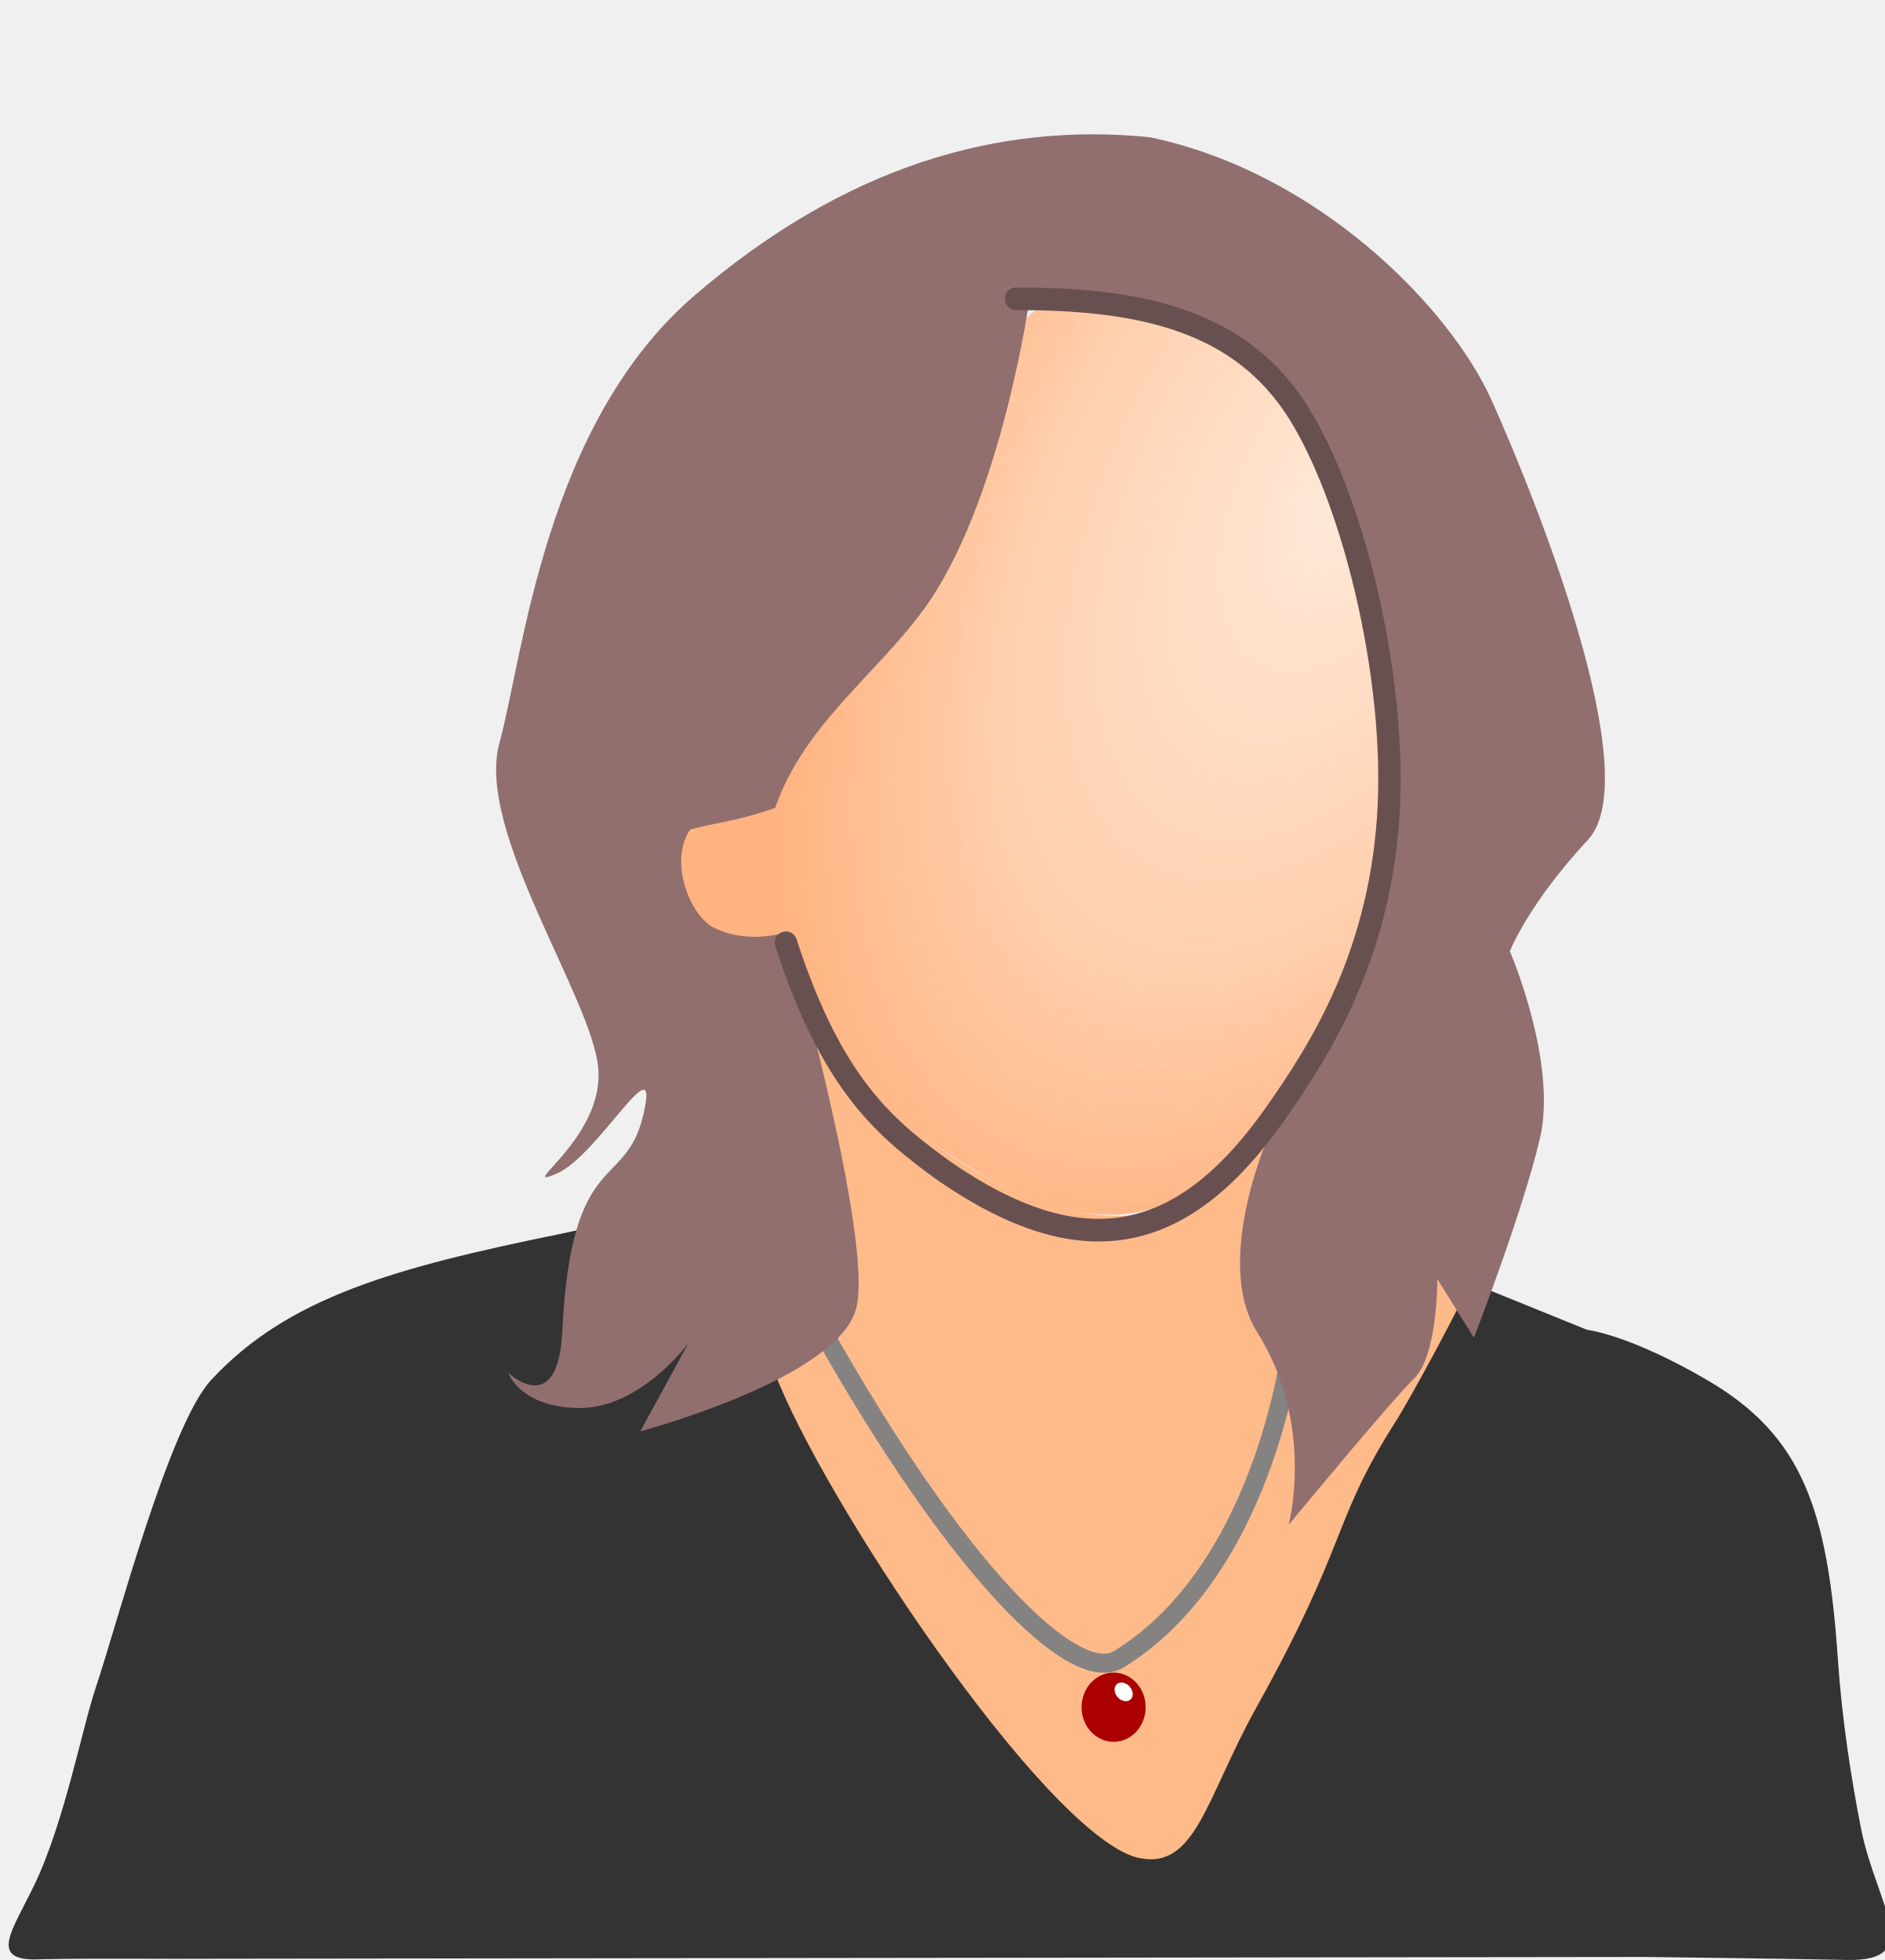
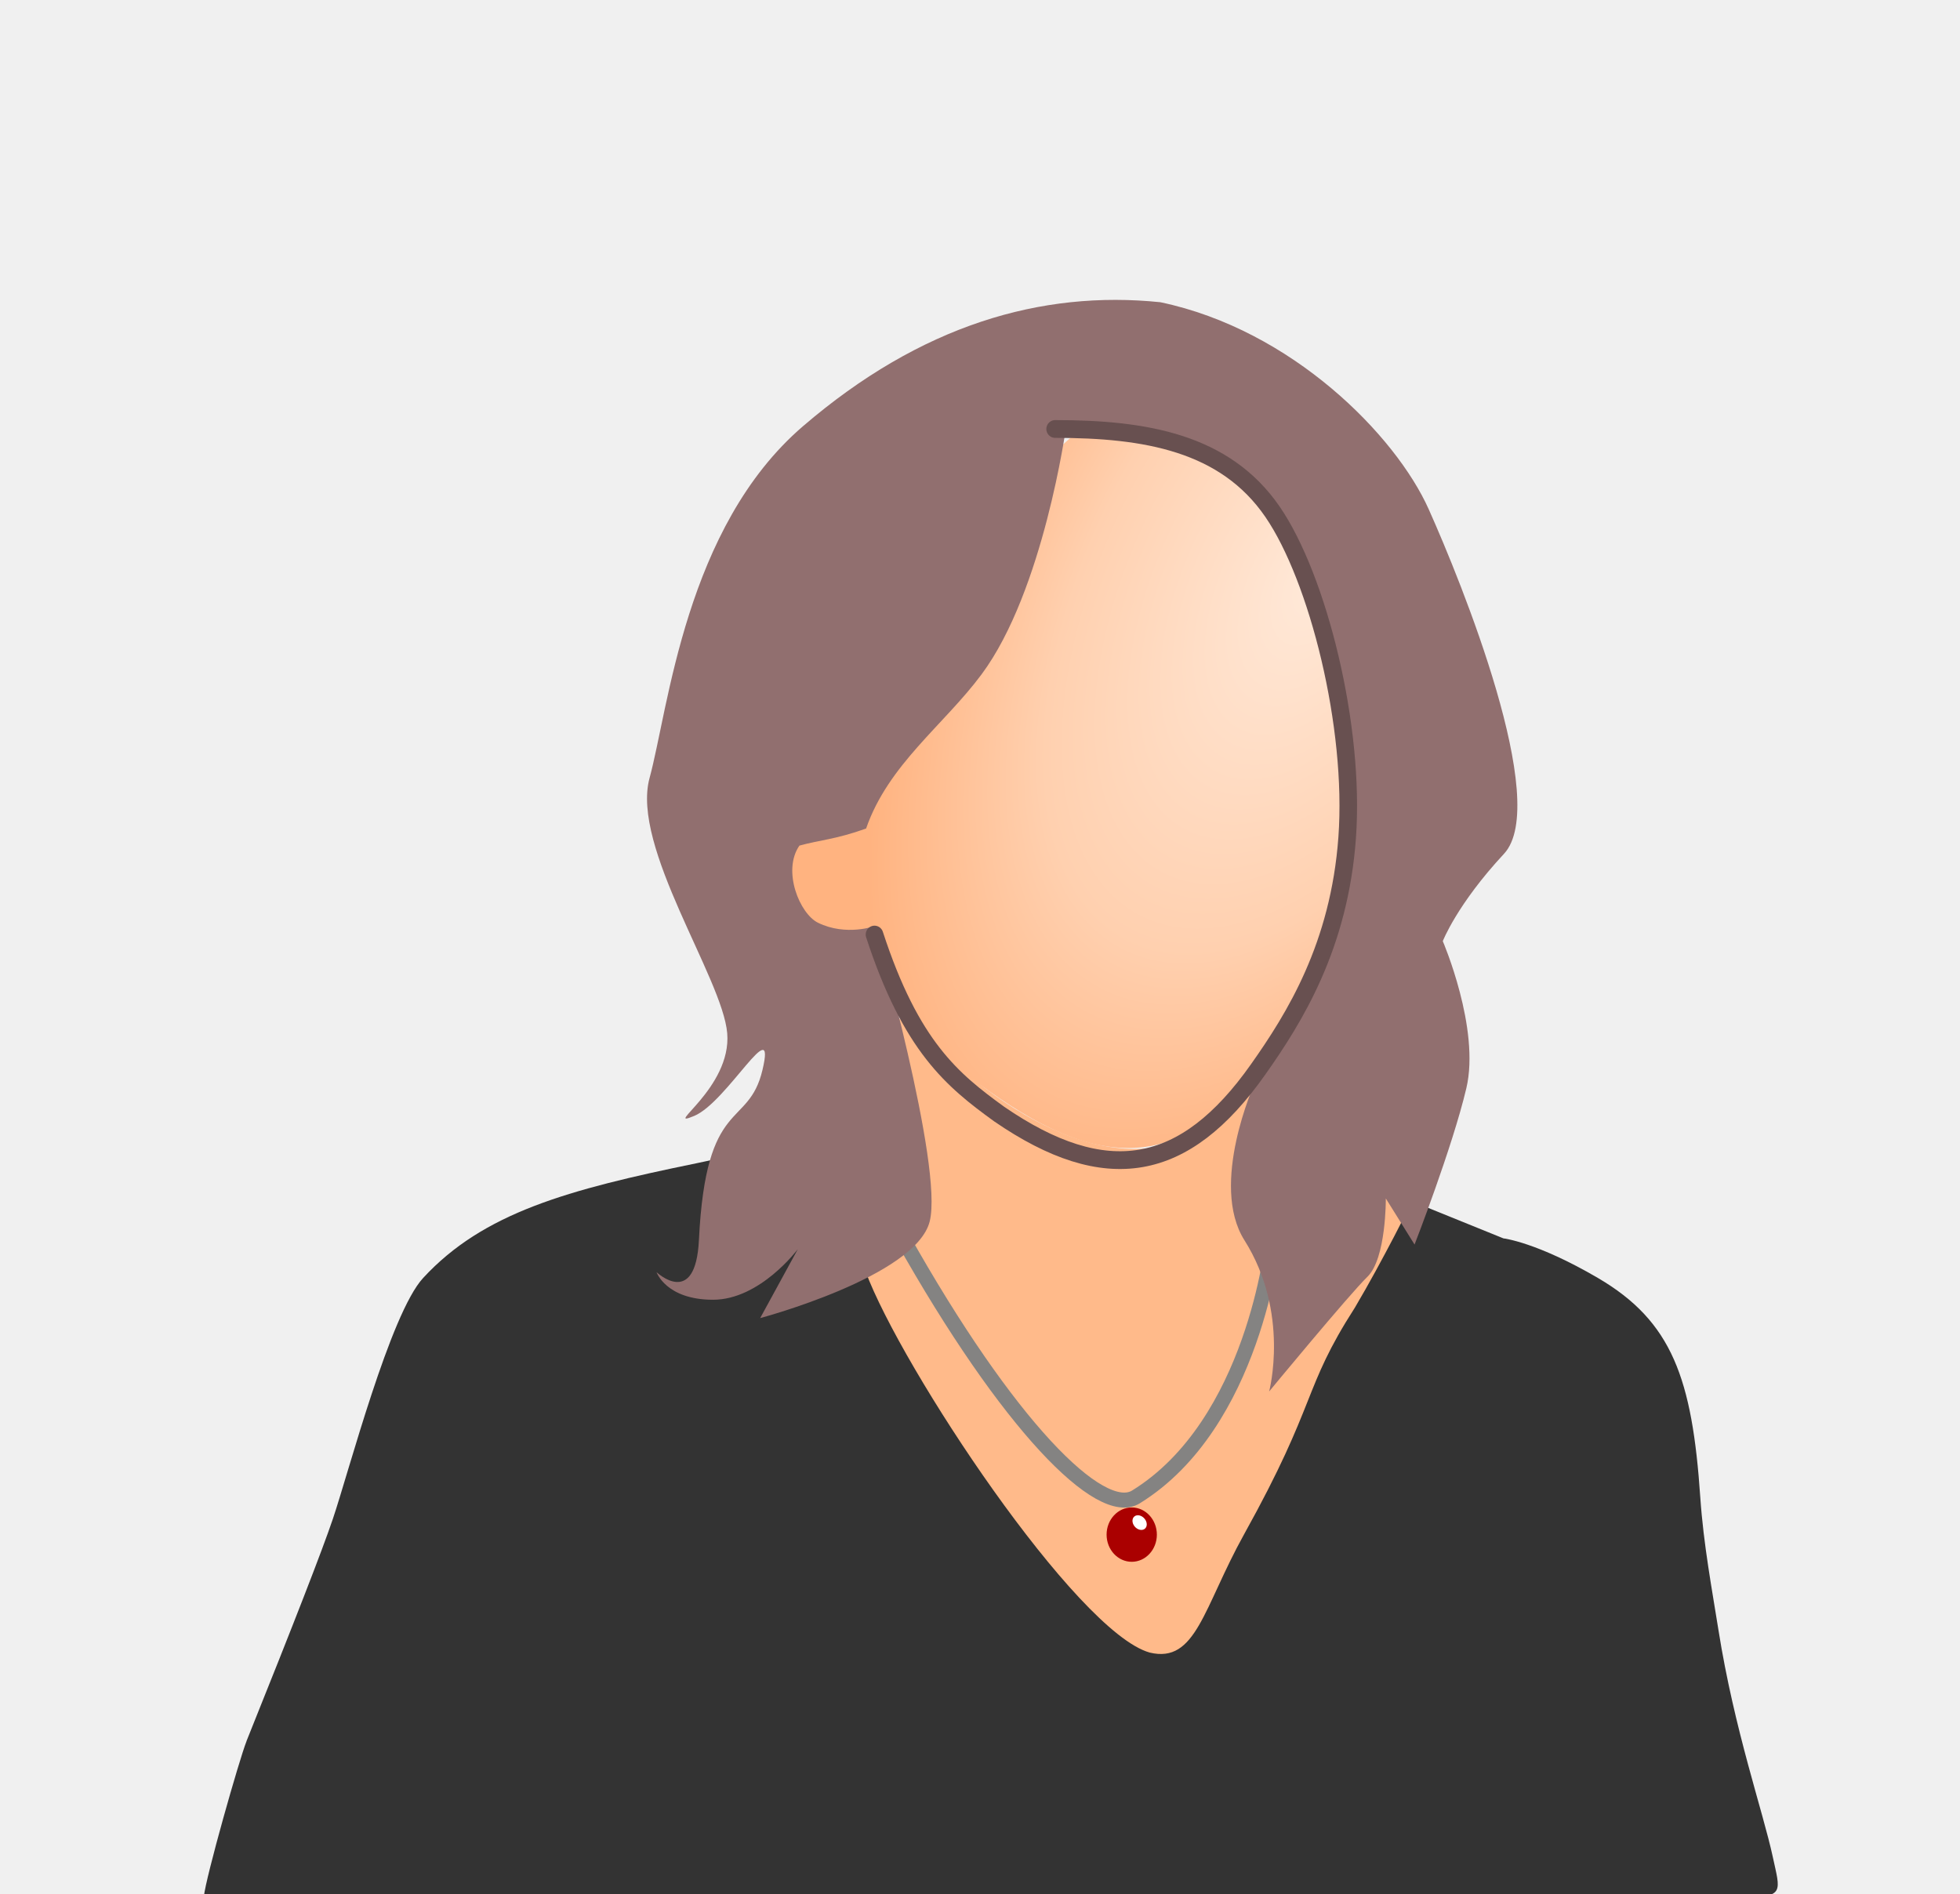
- <svg xmlns="http://www.w3.org/2000/svg" xmlns:xlink="http://www.w3.org/1999/xlink" width="26.2mm" height="27.252mm" viewBox="0 0 26.2 27.252" version="1.1" id="svg2787">
+ <svg xmlns="http://www.w3.org/2000/svg" xmlns:xlink="http://www.w3.org/1999/xlink" width="28.2mm" height="27.252mm" viewBox="0 0 28.2 27.252" version="1.1" id="svg2787">
  <defs id="defs2784">
    <linearGradient xlink:href="#linearGradient29522" id="linearGradient31309" gradientUnits="userSpaceOnUse" gradientTransform="matrix(0.7932409,-0.6089079,0.7932409,0.6089079,4.892518,-8.867114)" x1="14.228" y1="-29.19" x2="3.659" y2="-18.62" />
    <linearGradient id="linearGradient29522">
      <stop style="stop-color:#d4a125;stop-opacity:1;" offset="0" id="stop29518" />
      <stop style="stop-color:#edd495;stop-opacity:1;" offset="1" id="stop29520" />
    </linearGradient>
    <linearGradient xlink:href="#linearGradient29522" id="linearGradient31385" gradientUnits="userSpaceOnUse" gradientTransform="matrix(-0.7932409,-0.6089079,-0.7932409,0.6089079,5.107999,-8.867114)" x1="14.228" y1="-29.19" x2="3.659" y2="-18.62" />
    <linearGradient xlink:href="#linearGradient29522" id="linearGradient29605" gradientUnits="userSpaceOnUse" gradientTransform="matrix(0.8001375,-0.6190755,0.8001375,0.6190755,17.50946,-0.3688092)" x1="14.228" y1="-29.19" x2="3.659" y2="-18.62" />
    <linearGradient xlink:href="#linearGradient83550" id="linearGradient83552" x1="24.659" y1="1.848" x2="18.971" y2="8.448" gradientUnits="userSpaceOnUse" gradientTransform="matrix(-1.179496,0.5991861,0.1551683,0.9271714,45.51449,-13.0198)" />
    <linearGradient id="linearGradient83550">
      <stop style="stop-color:#b8f768;stop-opacity:1;" offset="0" id="stop83546" />
      <stop style="stop-color:#47bb08;stop-opacity:1;" offset="1" id="stop83548" />
    </linearGradient>
    <linearGradient xlink:href="#linearGradient83558" id="linearGradient83560" x1="20.859" y1="2.248" x2="18.971" y2="8.448" gradientUnits="userSpaceOnUse" gradientTransform="matrix(-1.179496,0.5991861,0.1551683,0.9271714,45.51449,-13.0198)" />
    <linearGradient id="linearGradient83558">
      <stop style="stop-color:#94dc14;stop-opacity:1;" offset="0" id="stop83554" />
      <stop style="stop-color:#52992a;stop-opacity:1;" offset="1" id="stop83556" />
    </linearGradient>
    <linearGradient xlink:href="#linearGradient80910" id="linearGradient80912" x1="5.45" y1="4.863" x2="6.85" y2="8.463" gradientUnits="userSpaceOnUse" gradientTransform="matrix(1.458482,0,0,1.143286,-2.798652,-1.418641)" />
    <linearGradient id="linearGradient80910">
      <stop style="stop-color:#f95353;stop-opacity:1;" offset="0" id="stop80906" />
      <stop style="stop-color:#d81634;stop-opacity:1;" offset="0.368" id="stop83544" />
      <stop style="stop-color:#940f24;stop-opacity:1;" offset="1" id="stop80908" />
    </linearGradient>
    <linearGradient xlink:href="#linearGradient97309" id="linearGradient69578" x1="18.775" y1="20.436" x2="15.345" y2="14.355" gradientUnits="userSpaceOnUse" gradientTransform="matrix(1.139867,0,0,1.103479,-2.988464,-2.738909)" />
    <linearGradient id="linearGradient97309">
      <stop style="stop-color:#18cfca;stop-opacity:1;" offset="0" id="stop97303" />
      <stop style="stop-color:#73dbee;stop-opacity:1;" offset="0.701" id="stop97305" />
      <stop style="stop-color:#9feafb;stop-opacity:1;" offset="1" id="stop97307" />
    </linearGradient>
    <linearGradient xlink:href="#linearGradient79520" id="linearGradient79522" x1="13.155" y1="2.285" x2="13.656" y2="13.385" gradientUnits="userSpaceOnUse" gradientTransform="translate(-0.5291667)" />
    <linearGradient id="linearGradient79520">
      <stop style="stop-color:#f0183b;stop-opacity:1;" offset="0" id="stop79516" />
      <stop style="stop-color:#df1737;stop-opacity:1;" offset="0.493" id="stop79524" />
      <stop style="stop-color:#7e1527;stop-opacity:1;" offset="1" id="stop79518" />
    </linearGradient>
    <radialGradient xlink:href="#linearGradient26559" id="radialGradient26561-8-4" cx="50.035" cy="10.592" fx="50.035" fy="10.592" r="5.772" gradientTransform="matrix(-0.9601652,1.792517,1.00028,0.4997347,56.22361,-88.92208)" gradientUnits="userSpaceOnUse" />
    <linearGradient id="linearGradient26559">
      <stop style="stop-color:#ffe9d9;stop-opacity:1;" offset="0" id="stop26555" />
      <stop style="stop-color:#ffd0af;stop-opacity:1;" offset="0.608" id="stop26563" />
      <stop style="stop-color:#ffb380;stop-opacity:1;" offset="1" id="stop26557" />
    </linearGradient>
  </defs>
  <g id="layer1">
    <g id="g120516" transform="matrix(1,0,0,0.9976562,79.83912,27.44119)" style="stroke-width:1.001">
      <path id="rect77221" style="fill:#895e2b;fill-rule:evenodd;stroke-width:0.239" d="m 21.719,14.001 c 0.935,0 1.276,0.346 1.324,0.853 0,0 0.173,3.597 0.311,4.956 0.111,1.101 0.384,2.413 0.384,2.413 0.084,0.502 -1.083,0.688 -2.018,0.688 -0.935,0 -1.687,-0.41 -1.687,-0.919 v -7.071 c 0,-0.509 0.753,-0.919 1.687,-0.919 z" />
      <path style="fill:url(#linearGradient83552);fill-opacity:1;stroke:url(#linearGradient83560);stroke-width:1.001;stroke-linecap:round;stroke-linejoin:round;stroke-miterlimit:8;stroke-dasharray:1.001;stroke-dashoffset:1.302;stroke-opacity:1;paint-order:fill markers stroke;stop-color:#000000" d="m 21.349,1.755 c -2.463,1.169 -2.604,5.312 -3.141,7.715 -0.575,2.573 0.496,5.408 1.967,5.929 5.961,2.11 4.72,-3.157 4.609,-5.401 C 23.711,5.697 23.119,0.915 21.349,1.755 Z" id="path72803" />
      <rect style="fill:url(#linearGradient80912);fill-opacity:1;fill-rule:evenodd;stroke-width:0.265" id="rect69677" width="3.72" height="6.718" x="4.421" y="3.183" rx="0.65" ry="0.65" />
      <path id="rect60261-0" style="fill:#ecf0eb;fill-opacity:1;fill-rule:evenodd;stroke:#a0a4a0;stroke-width:0;stroke-linejoin:round;stroke-dasharray:none;stroke-opacity:1" d="M 12.376,2.956 3.277,11.887 V 24.189 H 21.475 V 11.888 Z" />
      <rect style="fill:#b98539;fill-opacity:1;fill-rule:evenodd;stroke:#ffffff;stroke-width:0;stroke-linejoin:round;stroke-dasharray:none;stroke-opacity:1" id="rect61077" width="5.704" height="9.768" x="5.317" y="14.441" rx="0.298" ry="0.298" />
      <rect style="fill:url(#linearGradient69578);fill-opacity:1;fill-rule:evenodd;stroke:#09f9d9;stroke-width:0;stroke-linecap:round;stroke-linejoin:round;stroke-dasharray:none;stroke-opacity:1" id="rect61075" width="7.335" height="6.399" x="12.81" y="13.102" rx="0.298" ry="0.298" />
      <path style="fill:#ffffff;fill-opacity:1;stroke:#f1f1f1;stroke-width:0.766;stroke-linecap:square;stroke-linejoin:round;stroke-miterlimit:8;stroke-dasharray:none;stroke-opacity:1;paint-order:fill markers stroke;stop-color:#000000" d="m 16.477,13.338 v 5.925" id="path69568" />
      <path style="fill:#ffffff;fill-opacity:1;stroke:#f1f1f1;stroke-width:0.766;stroke-linecap:square;stroke-linejoin:round;stroke-miterlimit:8;stroke-dasharray:none;stroke-opacity:1;paint-order:fill markers stroke;stop-color:#000000" d="m 13.006,16.301 h 6.954" id="path69570" />
      <circle style="fill:#f7f4f0;fill-opacity:1;fill-rule:evenodd;stroke-width:0.265" id="path83662" cx="9.795" cy="19.021" r="0.566" />
      <path style="fill:#b98539;fill-opacity:1;stroke:#a0a4a0;stroke-width:0.388;stroke-linecap:square;stroke-linejoin:round;stroke-miterlimit:8;stroke-dasharray:none;stroke-dashoffset:4.913;stroke-opacity:1;paint-order:fill markers stroke;stop-color:#000000" d="M 21.475,23.995 V 11.806" id="path105261" />
      <path style="fill:#b98539;fill-opacity:1;stroke:#e7e9e7;stroke-width:0.388;stroke-linecap:square;stroke-linejoin:round;stroke-miterlimit:8;stroke-dasharray:none;stroke-dashoffset:4.913;stroke-opacity:1;paint-order:fill markers stroke;stop-color:#000000" d="M 3.277,23.995 V 11.806" id="path105259" />
      <path style="fill:none;fill-opacity:1;stroke:url(#linearGradient79522);stroke-width:2.108;stroke-linecap:round;stroke-linejoin:round;stroke-miterlimit:8;stroke-dasharray:none;stroke-opacity:1;paint-order:fill markers stroke;stop-color:#000000" d="M 2.178,12.815 12.376,2.956 22.574,12.815" id="path60259" />
    </g>
    <g id="g117847" transform="translate(-85.68201,-18.42902)">
      <path id="rect29651" style="fill:#b89644;fill-opacity:1;fill-rule:evenodd;stroke-width:0.253" d="m -35.605,27.319 c -0.493,-1e-6 -0.985,0.145 -1.362,0.435 l -11.147,8.557 h 0.002 V 52.708 h 25.015 V 36.311 h 0.002 L -34.243,27.754 c -0.377,-0.29 -0.87,-0.435 -1.363,-0.435 z" />
      <rect style="mix-blend-mode:multiply;fill:#ddd3d3;fill-opacity:1;fill-rule:evenodd;stroke-width:0.259" id="rect31549-1" width="22.808" height="19.408" x="-46.973" y="31.063" />
      <rect style="fill:#ffffff;fill-rule:evenodd;stroke-width:0.265" id="rect31549" width="22.101" height="20.893" x="-46.656" y="31.253" />
      <text xml:space="preserve" style="font-style:normal;font-weight:normal;font-size:15.525px;line-height:1.25;font-family:sans-serif;fill:#000000;fill-opacity:1;stroke:none;stroke-width:0.243" x="-31.271" y="52.283" id="text33454" transform="matrix(0.9981024,0.2998089,-0.2238531,0.9346605,0,0)">
        <tspan id="tspan33452" style="font-style:normal;font-variant:normal;font-weight:bold;font-stretch:normal;font-size:15.525px;font-family:Amiri;-inkscape-font-specification:'Amiri Bold';fill:#ff2e2e;fill-opacity:1;stroke-width:0.243" x="-31.271" y="52.283">@</tspan>
      </text>
      <path id="path31562" style="mix-blend-mode:normal;fill:#c5a761;fill-opacity:1;stroke:#000000;stroke-width:0;stroke-linecap:butt;stroke-linejoin:miter;stroke-dasharray:none;stroke-opacity:1" d="m -24.548,36.496 -11.088,7.975 -11.019,-7.925 v 2.948 l 9.954,8.797 h 1.995 l -0.003,-0.05 h 0.208 l 9.953,-8.798 z" />
      <g id="g31560" transform="matrix(1,0,0,0.991651,-40.60526,66.98862)">
        <g id="g31553">
          <path id="rect29033-76-4" style="fill:url(#linearGradient31309);fill-opacity:1;fill-rule:evenodd;stroke-width:0.295" d="m -7.509,-30.936 v 16.535 c 0.453,10e-7 0.906,-0.133 1.253,-0.399 l 10.25,-7.868 -10.25,-7.868 c -0.347,-0.266 -0.8,-0.399 -1.253,-0.399 z" />
          <path id="rect29033-76-4-0" style="fill:url(#linearGradient31385);fill-opacity:1;fill-rule:evenodd;stroke-width:0.295" d="m 17.51,-30.936 v 16.535 c -0.453,10e-7 -0.906,-0.133 -1.253,-0.399 L 6.007,-22.668 16.257,-30.537 c 0.347,-0.266 0.8,-0.399 1.253,-0.399 z" />
        </g>
        <path id="rect29033-76-0" style="fill:#b89644;fill-opacity:1;fill-rule:evenodd;stroke-width:0.319" d="m 5,-23.668 c -0.473,-1e-6 -0.945,0.149 -1.307,0.448 l -10.696,8.82 H 17.003 L 6.307,-23.221 C 5.945,-23.519 5.473,-23.668 5,-23.668 Z" />
        <path id="rect29033-76" style="fill:url(#linearGradient29605);fill-opacity:1;fill-rule:evenodd;stroke-width:0.299" d="m 5,-22.806 c -0.457,-1e-6 -0.913,0.135 -1.264,0.406 l -10.339,8 H 16.603 L 6.264,-22.4 c -0.35,-0.271 -0.807,-0.406 -1.264,-0.406 z" />
      </g>
    </g>
-     <g id="g47072" transform="matrix(0.9978874,0,0,1.009089,0.07082026,0.695992)">
+     <g id="g47072" transform="matrix(0.8106708,0,0,0.8197706,3.763557,3.363155)">
      <path id="path13238-1-2-5-8" style="fill:#ffba8a;fill-opacity:1;stroke:#000000;stroke-width:0;stroke-linecap:butt;stroke-linejoin:miter;stroke-dasharray:none;stroke-opacity:1" d="m 17.787,14.729 c 0.72,0.663 1.218,0.373 1.577,1.304 0.493,1.277 0.932,0.761 1.052,1.349 0.122,0.599 -0.373,1.479 -0.562,2.107 -0.374,1.244 -2.102,3.096 -2.563,4.119 -0.461,1.023 -1.37,1.8 -2.378,2.297 -1.008,0.498 -2.844,-0.161 -3.305,-0.133 -0.461,0.028 -1.142,-3.27 -1.401,-4.21 C 9.948,20.622 8.365,19.903 9.92,17.94 11.475,15.978 10.742,14.081 10.713,13.722 c -0.029,-0.359 1.04,0.259 1.242,0.48 0.202,0.221 1.026,1.074 2.229,1.576 1.061,0.443 2.011,0.33 2.241,-0.057 0.23,-0.387 1.537,-1.584 1.537,-1.584 z" />
      <path style="fill:url(#radialGradient26561-8-4);fill-opacity:1;stroke:#000000;stroke-width:0;stroke-linecap:butt;stroke-linejoin:miter;stroke-dasharray:none;stroke-opacity:1" d="m 18.215,4.611 c 0.652,0.938 1.141,3.76 1.262,4.595 0.284,1.952 -0.662,4.976 -1.524,5.61 -0.957,0.704 -1.637,1.137 -2.289,1.215 -0.977,0.117 -1.934,-0.391 -2.912,-1.095 -0.688,-0.496 -1.417,-0.894 -1.858,-1.914 -0.103,-0.239 -0.167,-0.252 -0.27,-0.509 -0.042,-0.105 -0.07,-0.078 -0.425,-0.034 -0.22,0.027 -1.415,-1.462 -1.499,-1.896 -0.057,-0.296 1.877,-0.285 1.93,-0.444 0.57,-1.72 1.236,-1.361 1.399,-2.221 0.163,-0.86 1.162,-3.464 2.436,-4.422 1.591,0.148 2.69,0.177 3.749,1.115 z" id="path12892-7-4-9-0" />
-       <path style="fill:#333333;fill-opacity:1;stroke:#000000;stroke-width:0;stroke-linecap:butt;stroke-linejoin:miter;stroke-dasharray:none;stroke-opacity:0" d="m 0.474,26.308 c -0.715,0.027 -0.377,-0.388 -0.065,-1.029 0.418,-0.861 0.666,-2.166 0.855,-2.718 0.285,-0.833 1.018,-3.606 1.604,-4.233 1.069,-1.145 2.567,-1.55 4.847,-2.012 2.03,-0.412 2.269,-0.867 2.269,-0.867 0,0 0.575,1.839 0.734,2.762 0.637,1.697 3.742,6.331 5.045,6.693 0.824,0.195 0.95,-0.787 1.675,-2.077 1.314,-2.338 1.028,-2.534 1.966,-3.978 0.499,-0.833 1.015,-1.865 1.015,-1.865 l 1.622,0.65 c 0,0 0.584,0.063 1.675,0.694 1.319,0.763 1.675,1.77 1.818,3.851 0.057,0.827 0.186,1.643 0.322,2.326 0.206,1.037 0.912,1.834 -0.197,1.811 -0.9,-0.019 -2.828,-0.041 -2.828,-0.041 l -19.823,0.024 c -0.844,0.006 -1.688,-0.01 -2.533,0.008 z" id="path3866-5-8-8" />
+       <path style="fill:#333333;fill-opacity:1;stroke:#000000;stroke-width:0;stroke-linecap:butt;stroke-linejoin:miter;stroke-dasharray:none;stroke-opacity:0" d="m -0.268,26.459 c 0.865,-2.129 1.343,-3.347 1.532,-3.898 0.285,-0.833 1.018,-3.606 1.604,-4.233 1.069,-1.145 2.567,-1.55 4.847,-2.012 2.03,-0.412 2.269,-0.867 2.269,-0.867 0,0 0.575,1.839 0.734,2.762 0.637,1.697 3.742,6.331 5.045,6.693 0.824,0.195 0.95,-0.787 1.675,-2.077 1.314,-2.338 1.028,-2.534 1.966,-3.978 0.499,-0.833 1.015,-1.865 1.015,-1.865 l 1.622,0.65 c 0,0 0.584,0.063 1.675,0.694 1.319,0.763 1.675,1.77 1.818,3.851 0.057,0.827 0.212,1.639 0.322,2.326 0.281,1.755 0.793,3.194 0.965,3.986 0.13,0.603 0.23,0.73 -0.568,0.686 -0.899,-0.049 -3.711,0.008 -3.711,0.008 l -19.823,0.024 c -0.844,0.006 -2.9,-0.038 -3.744,-0.02 0.035,-0.342 0.629,-2.411 0.758,-2.73 z" id="path3866-5-8-8" />
      <path style="fill:none;stroke:#848382;stroke-width:0.263;stroke-linecap:round;stroke-linejoin:miter;stroke-dasharray:none;stroke-opacity:1" d="m 17.946,17.694 c 0,0 -0.327,3.195 -2.428,4.478 -0.63,0.385 -2.271,-1.251 -4.151,-4.559" id="path27717-0-1" />
      <path style="fill:#916f6f;stroke:#000000;stroke-width:0;stroke-linecap:butt;stroke-linejoin:miter;stroke-dasharray:none;stroke-opacity:1" d="m 15.951,1.202 c 2.339,0.484 4.177,2.34 4.762,3.631 0.585,1.291 2.172,5.164 1.337,6.051 -0.835,0.888 -1.086,1.533 -1.086,1.533 0,0 0.668,1.533 0.418,2.582 -0.251,1.049 -0.919,2.743 -0.919,2.743 l -0.51,-0.809 c 0,0 0.009,1.051 -0.326,1.374 -0.334,0.323 -1.745,2.014 -1.745,2.014 0,0 0.374,-1.381 -0.438,-2.654 -0.628,-0.983 0.178,-2.749 0.178,-2.749 0,0 1.42,-1.856 1.587,-3.308 0.167,-1.452 -0.251,-5.971 -1.671,-7.262 -1.253,-1.139 -3.258,-0.968 -3.258,-0.968 0,0 -0.4,2.891 -1.504,4.357 -0.668,0.888 -1.655,1.582 -2.047,2.703 -0.536,0.191 -0.833,0.203 -1.184,0.3 -0.309,0.444 0.007,1.198 0.331,1.354 0.501,0.242 1.012,0.057 1.012,0.057 0,0 1.22,4.22 0.969,5.188 -0.251,0.968 -3.008,1.694 -3.008,1.694 l 0.668,-1.21 c 0,0 -0.668,0.888 -1.504,0.888 -0.835,0 -1.003,-0.484 -1.003,-0.484 0,0 0.692,0.647 0.752,-0.565 0.125,-2.542 0.877,-1.936 1.128,-2.985 0.251,-1.049 -0.627,0.565 -1.211,0.807 -0.585,0.242 0.668,-0.484 0.585,-1.452 C 8.181,13.063 6.552,10.763 6.886,9.553 7.22,8.342 7.519,5.155 9.607,3.38 11.696,1.605 13.835,0.987 15.951,1.202 Z" id="path26059-6-5" />
      <path style="fill:none;fill-opacity:1;stroke:#685050;stroke-width:0.312;stroke-linecap:round;stroke-linejoin:round;stroke-miterlimit:8;stroke-dasharray:none;stroke-opacity:1;paint-order:fill markers stroke" d="m 14.084,3.427 c 1.599,0 3.016,0.238 3.86,1.456 0.804,1.161 1.466,3.761 1.323,5.716 -0.139,1.903 -0.932,3.162 -1.583,4.073 -1.302,1.825 -2.699,2.067 -4.593,0.78 -0.827,-0.593 -1.565,-1.184 -2.213,-3.151" id="path28002" />
      <g id="g27721-2-8" transform="matrix(-0.8354269,0,0,0.8068189,62.2381,-0.4478429)" style="stroke-width:1.21">
        <ellipse style="fill:#aa0000;fill-opacity:1;fill-rule:evenodd;stroke-width:0.32" id="path11936-3-7-4-3" cx="56.013" cy="28.856" rx="0.534" ry="0.591" />
        <ellipse style="fill:#ffffff;fill-rule:evenodd;stroke-width:0.32" id="path12898-2-3-7-8" cx="61.474" cy="-12.193" rx="0.135" ry="0.174" transform="matrix(0.7845642,0.6200476,-0.6245485,0.780986,0,0)" />
      </g>
    </g>
  </g>
</svg>
